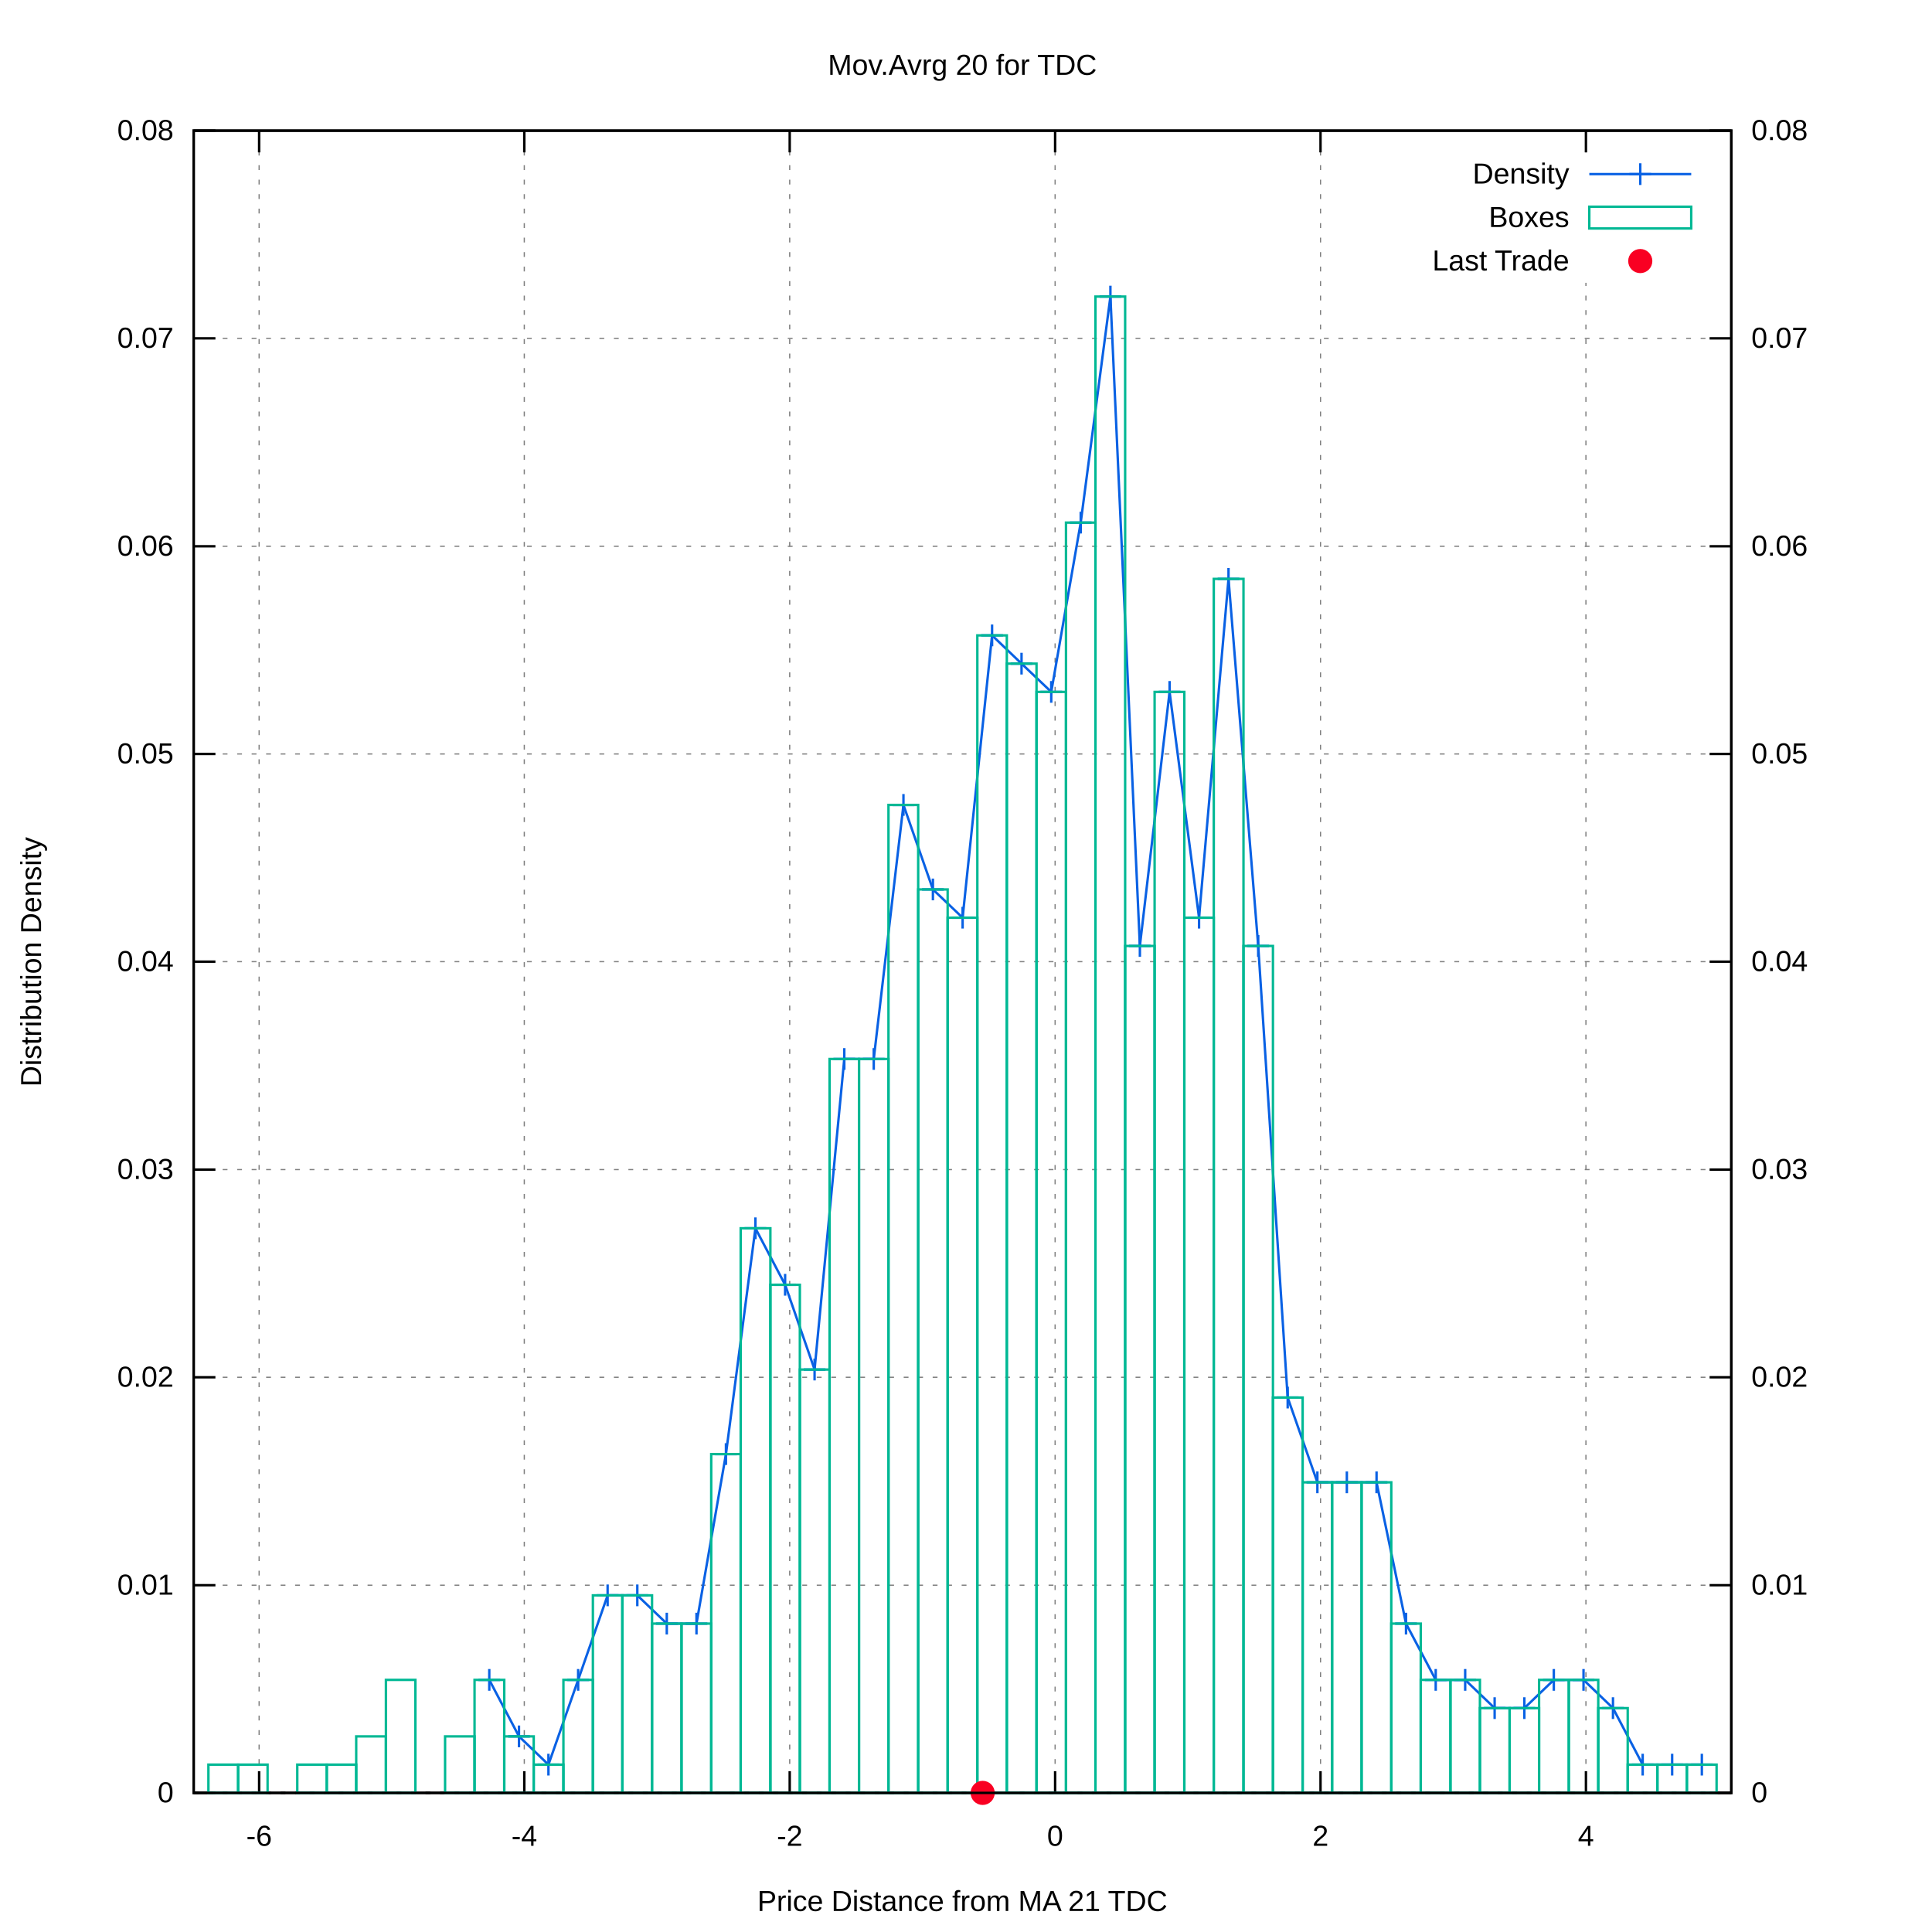
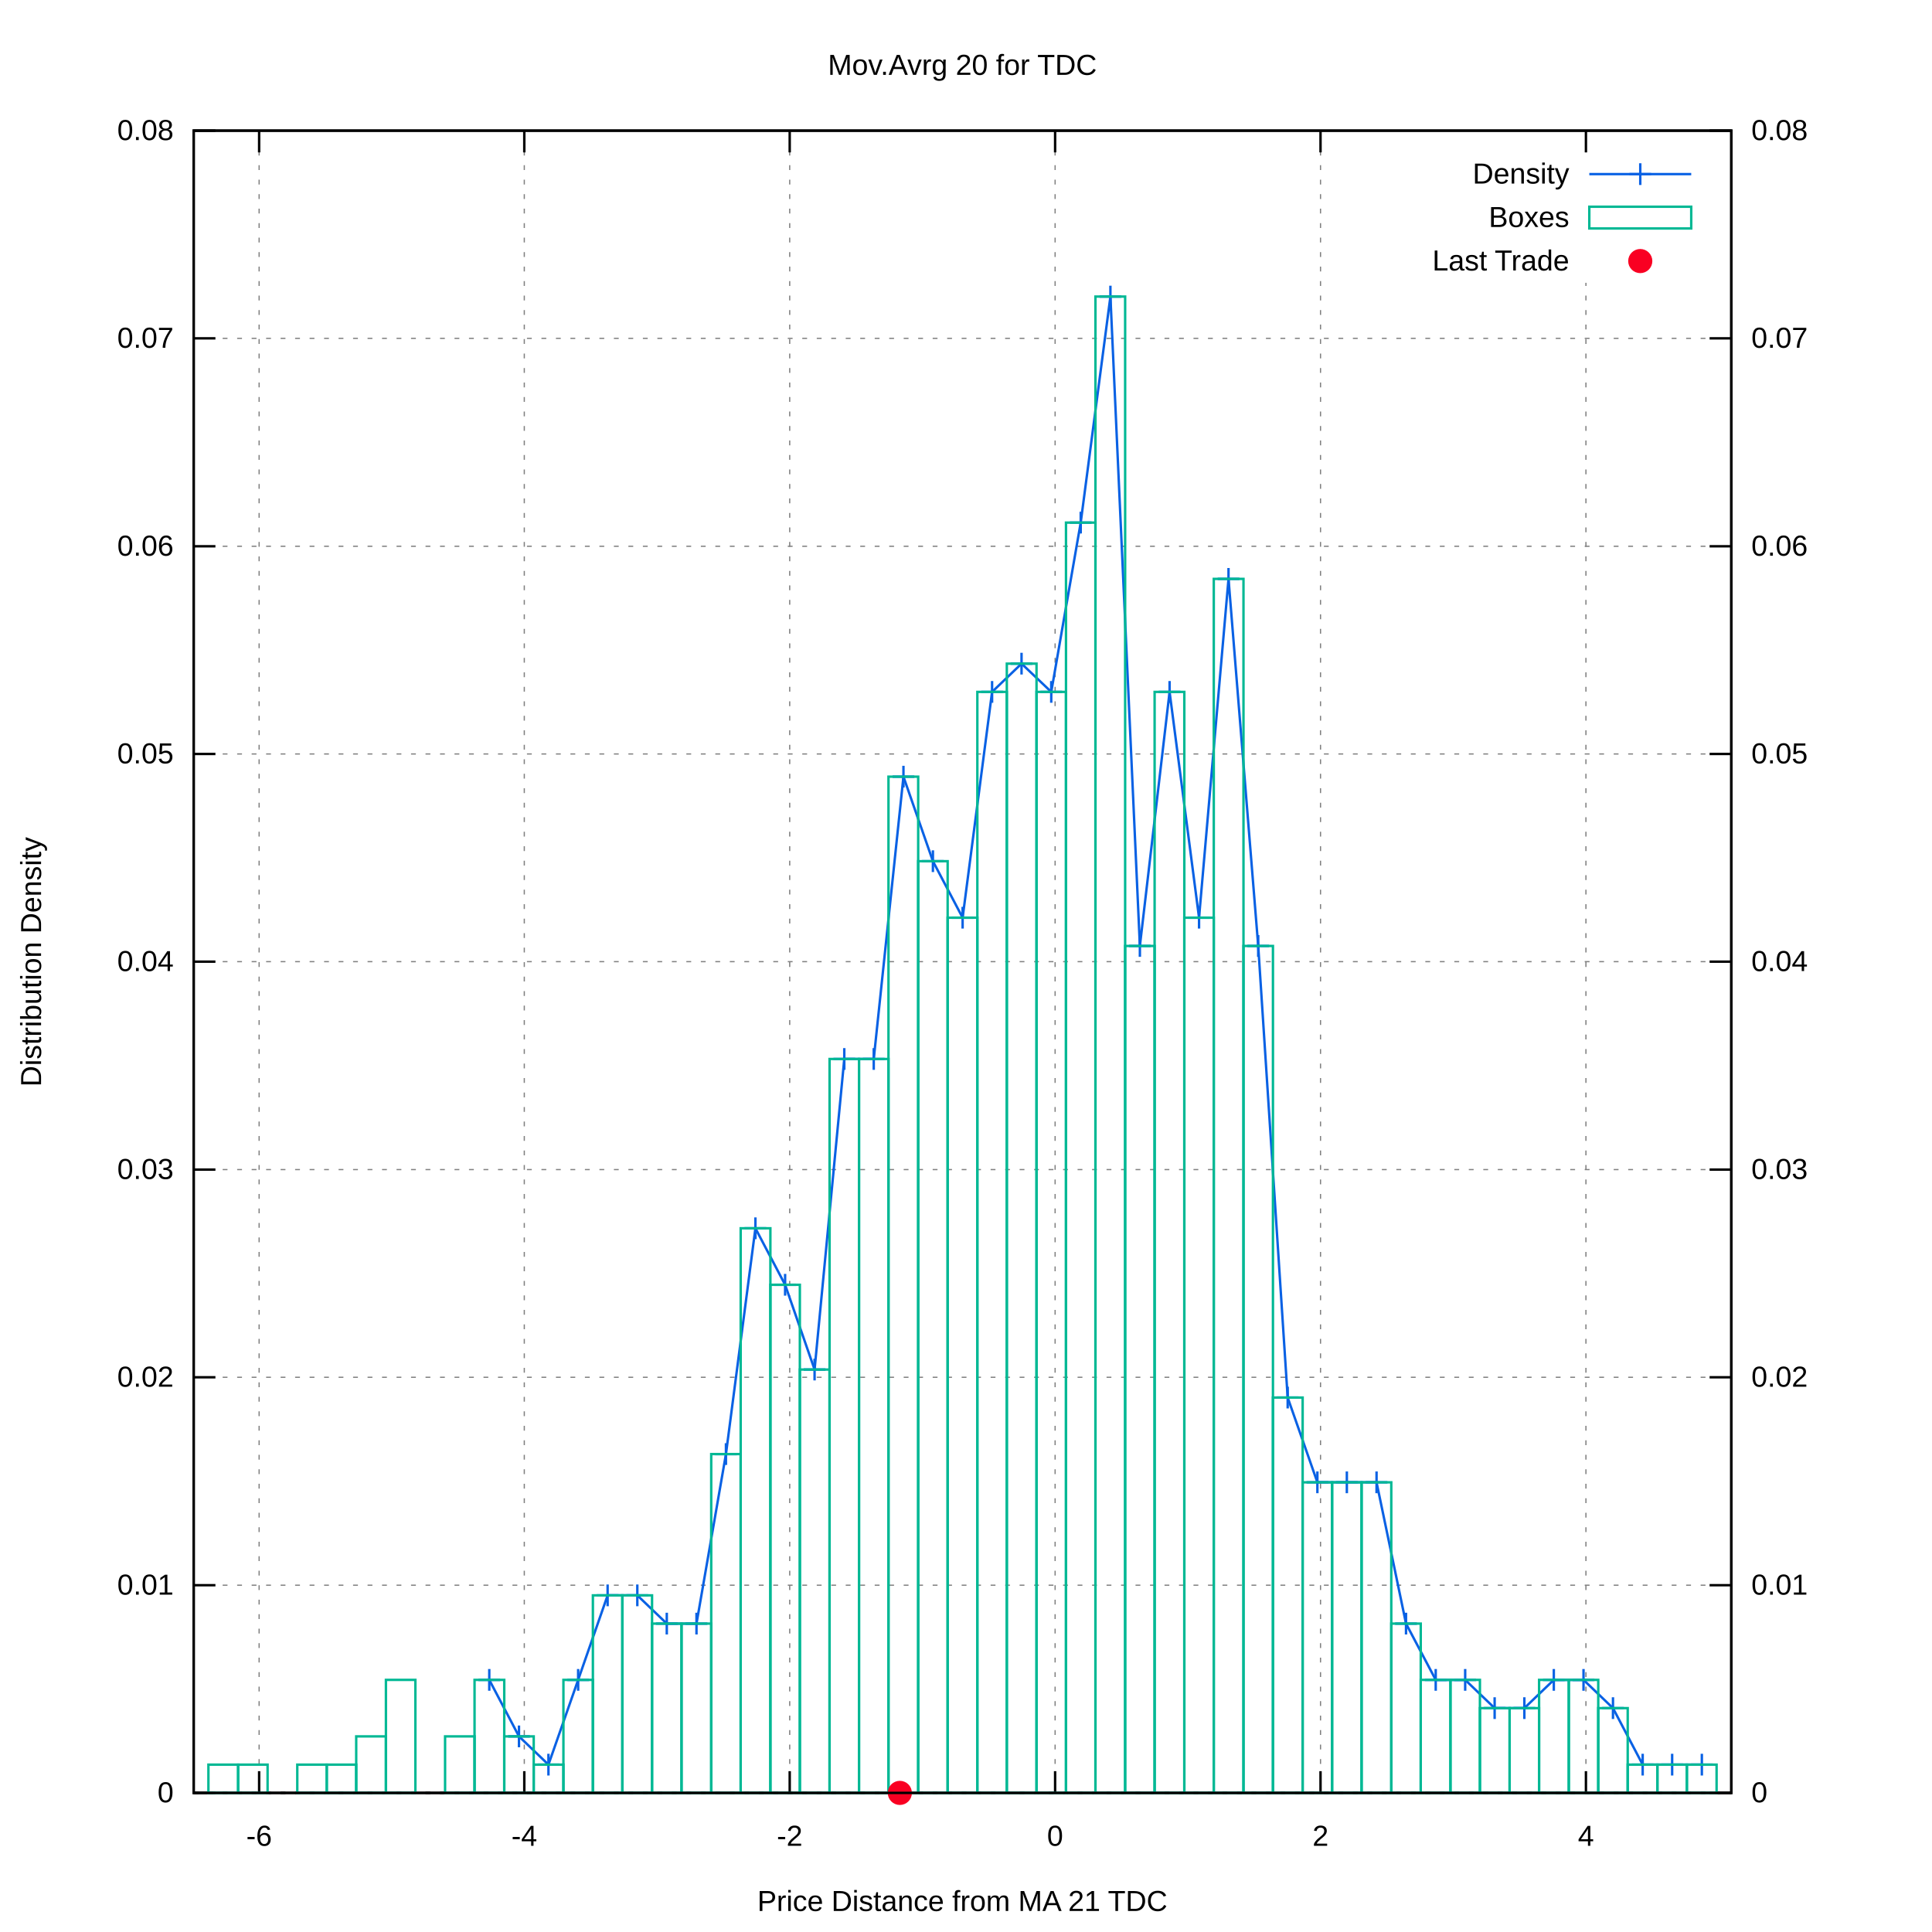
<svg xmlns="http://www.w3.org/2000/svg" xmlns:xlink="http://www.w3.org/1999/xlink" viewBox="0 0 800 800">
  <g id="gnuplot_canvas">
    <rect x="0" y="0" width="800" height="800" fill="#ffffff" />
    <defs>
      <circle id="gpDot" r="0.5" stroke-width="0.5" />
      <path id="gpPt0" stroke-width="0.222" stroke="currentColor" d="M-1,0 h2 M0,-1 v2" />
      <path id="gpPt1" stroke-width="0.222" stroke="currentColor" d="M-1,-1 L1,1 M1,-1 L-1,1" />
      <path id="gpPt2" stroke-width="0.222" stroke="currentColor" d="M-1,0 L1,0 M0,-1 L0,1 M-1,-1 L1,1 M-1,1 L1,-1" />
      <rect id="gpPt3" stroke-width="0.222" stroke="currentColor" x="-1" y="-1" width="2" height="2" />
      <rect id="gpPt4" stroke-width="0.222" stroke="currentColor" fill="currentColor" x="-1" y="-1" width="2" height="2" />
      <circle id="gpPt5" stroke-width="0.222" stroke="currentColor" cx="0" cy="0" r="1" />
      <use xlink:href="#gpPt5" id="gpPt6" fill="currentColor" stroke="none" />
      <path id="gpPt7" stroke-width="0.222" stroke="currentColor" d="M0,-1.33 L-1.33,0.67 L1.33,0.67 z" />
      <use xlink:href="#gpPt7" id="gpPt8" fill="currentColor" stroke="none" />
      <use xlink:href="#gpPt7" id="gpPt9" stroke="currentColor" transform="rotate(180)" />
      <use xlink:href="#gpPt9" id="gpPt10" fill="currentColor" stroke="none" />
      <use xlink:href="#gpPt3" id="gpPt11" stroke="currentColor" transform="rotate(45)" />
      <use xlink:href="#gpPt11" id="gpPt12" fill="currentColor" stroke="none" />
      <path id="gpPt13" stroke-width="0.222" stroke="currentColor" d="M0,1.330 L1.265,0.411 L0.782,-1.067 L-0.782,-1.076 L-1.265,0.411 z" />
      <use xlink:href="#gpPt13" id="gpPt14" fill="currentColor" stroke="none" />
      <filter id="textbox" filterUnits="objectBoundingBox" x="0" y="0" height="1" width="1">
        <feFlood flood-color="#FFFFFF" flood-opacity="1" result="bgnd" />
        <feComposite in="SourceGraphic" in2="bgnd" operator="atop" />
      </filter>
      <filter id="greybox" filterUnits="objectBoundingBox" x="0" y="0" height="1" width="1">
        <feFlood flood-color="lightgrey" flood-opacity="1" result="grey" />
        <feComposite in="SourceGraphic" in2="grey" operator="atop" />
      </filter>
    </defs>
    <g fill="none" color="#FFFFFF" stroke="black" stroke-width="1.00" stroke-linecap="butt" stroke-linejoin="miter">
</g>
    <g fill="none" color="black" stroke="currentColor" stroke-width="1.00" stroke-linecap="butt" stroke-linejoin="miter">
</g>
    <g fill="none" color="black" stroke="black" stroke-width="0.50" stroke-linecap="butt" stroke-linejoin="miter">
</g>
    <g fill="none" color="gray" stroke="currentColor" stroke-width="0.50" stroke-linecap="butt" stroke-linejoin="miter">
      <path stroke="gray" stroke-dasharray="2,4" class="gridline" d="M80.2,742.4 L716.9,742.4  " />
    </g>
    <g fill="none" color="gray" stroke="gray" stroke-width="1.00" stroke-linecap="butt" stroke-linejoin="miter">
</g>
    <g fill="none" color="black" stroke="currentColor" stroke-width="1.00" stroke-linecap="butt" stroke-linejoin="miter">
      <path stroke="black" d="M80.2,742.4 L89.2,742.4  " />
      <g transform="translate(71.9,746.3)" stroke="none" fill="black" font-family="arial" font-size="12.00" text-anchor="end">
        <text>
          <tspan font-family="arial"> 0</tspan>
        </text>
      </g>
    </g>
    <g fill="none" color="black" stroke="currentColor" stroke-width="1.00" stroke-linecap="butt" stroke-linejoin="miter">
</g>
    <g fill="none" color="black" stroke="black" stroke-width="0.50" stroke-linecap="butt" stroke-linejoin="miter">
</g>
    <g fill="none" color="gray" stroke="currentColor" stroke-width="0.50" stroke-linecap="butt" stroke-linejoin="miter">
      <path stroke="gray" stroke-dasharray="2,4" class="gridline" d="M80.2,656.4 L716.9,656.4  " />
    </g>
    <g fill="none" color="gray" stroke="gray" stroke-width="1.00" stroke-linecap="butt" stroke-linejoin="miter">
</g>
    <g fill="none" color="black" stroke="currentColor" stroke-width="1.00" stroke-linecap="butt" stroke-linejoin="miter">
      <path stroke="black" d="M80.2,656.4 L89.2,656.4  " />
      <g transform="translate(71.9,660.3)" stroke="none" fill="black" font-family="arial" font-size="12.00" text-anchor="end">
        <text>
          <tspan font-family="arial"> 0.01</tspan>
        </text>
      </g>
    </g>
    <g fill="none" color="black" stroke="currentColor" stroke-width="1.00" stroke-linecap="butt" stroke-linejoin="miter">
</g>
    <g fill="none" color="black" stroke="black" stroke-width="0.50" stroke-linecap="butt" stroke-linejoin="miter">
</g>
    <g fill="none" color="gray" stroke="currentColor" stroke-width="0.50" stroke-linecap="butt" stroke-linejoin="miter">
      <path stroke="gray" stroke-dasharray="2,4" class="gridline" d="M80.2,570.3 L716.9,570.3  " />
    </g>
    <g fill="none" color="gray" stroke="gray" stroke-width="1.00" stroke-linecap="butt" stroke-linejoin="miter">
</g>
    <g fill="none" color="black" stroke="currentColor" stroke-width="1.00" stroke-linecap="butt" stroke-linejoin="miter">
      <path stroke="black" d="M80.2,570.3 L89.2,570.3  " />
      <g transform="translate(71.9,574.2)" stroke="none" fill="black" font-family="arial" font-size="12.00" text-anchor="end">
        <text>
          <tspan font-family="arial"> 0.02</tspan>
        </text>
      </g>
    </g>
    <g fill="none" color="black" stroke="currentColor" stroke-width="1.00" stroke-linecap="butt" stroke-linejoin="miter">
</g>
    <g fill="none" color="black" stroke="black" stroke-width="0.50" stroke-linecap="butt" stroke-linejoin="miter">
</g>
    <g fill="none" color="gray" stroke="currentColor" stroke-width="0.50" stroke-linecap="butt" stroke-linejoin="miter">
      <path stroke="gray" stroke-dasharray="2,4" class="gridline" d="M80.2,484.3 L716.9,484.3  " />
    </g>
    <g fill="none" color="gray" stroke="gray" stroke-width="1.00" stroke-linecap="butt" stroke-linejoin="miter">
</g>
    <g fill="none" color="black" stroke="currentColor" stroke-width="1.00" stroke-linecap="butt" stroke-linejoin="miter">
      <path stroke="black" d="M80.2,484.3 L89.2,484.3  " />
      <g transform="translate(71.9,488.2)" stroke="none" fill="black" font-family="arial" font-size="12.00" text-anchor="end">
        <text>
          <tspan font-family="arial"> 0.03</tspan>
        </text>
      </g>
    </g>
    <g fill="none" color="black" stroke="currentColor" stroke-width="1.00" stroke-linecap="butt" stroke-linejoin="miter">
</g>
    <g fill="none" color="black" stroke="black" stroke-width="0.50" stroke-linecap="butt" stroke-linejoin="miter">
</g>
    <g fill="none" color="gray" stroke="currentColor" stroke-width="0.50" stroke-linecap="butt" stroke-linejoin="miter">
      <path stroke="gray" stroke-dasharray="2,4" class="gridline" d="M80.2,398.2 L716.9,398.2  " />
    </g>
    <g fill="none" color="gray" stroke="gray" stroke-width="1.00" stroke-linecap="butt" stroke-linejoin="miter">
</g>
    <g fill="none" color="black" stroke="currentColor" stroke-width="1.00" stroke-linecap="butt" stroke-linejoin="miter">
      <path stroke="black" d="M80.2,398.2 L89.2,398.2  " />
      <g transform="translate(71.9,402.1)" stroke="none" fill="black" font-family="arial" font-size="12.00" text-anchor="end">
        <text>
          <tspan font-family="arial"> 0.04</tspan>
        </text>
      </g>
    </g>
    <g fill="none" color="black" stroke="currentColor" stroke-width="1.00" stroke-linecap="butt" stroke-linejoin="miter">
</g>
    <g fill="none" color="black" stroke="black" stroke-width="0.50" stroke-linecap="butt" stroke-linejoin="miter">
</g>
    <g fill="none" color="gray" stroke="currentColor" stroke-width="0.50" stroke-linecap="butt" stroke-linejoin="miter">
      <path stroke="gray" stroke-dasharray="2,4" class="gridline" d="M80.2,312.2 L716.9,312.2  " />
    </g>
    <g fill="none" color="gray" stroke="gray" stroke-width="1.00" stroke-linecap="butt" stroke-linejoin="miter">
</g>
    <g fill="none" color="black" stroke="currentColor" stroke-width="1.00" stroke-linecap="butt" stroke-linejoin="miter">
      <path stroke="black" d="M80.2,312.2 L89.2,312.2  " />
      <g transform="translate(71.9,316.1)" stroke="none" fill="black" font-family="arial" font-size="12.00" text-anchor="end">
        <text>
          <tspan font-family="arial"> 0.05</tspan>
        </text>
      </g>
    </g>
    <g fill="none" color="black" stroke="currentColor" stroke-width="1.00" stroke-linecap="butt" stroke-linejoin="miter">
</g>
    <g fill="none" color="black" stroke="black" stroke-width="0.50" stroke-linecap="butt" stroke-linejoin="miter">
</g>
    <g fill="none" color="gray" stroke="currentColor" stroke-width="0.50" stroke-linecap="butt" stroke-linejoin="miter">
      <path stroke="gray" stroke-dasharray="2,4" class="gridline" d="M80.2,226.2 L716.9,226.2  " />
    </g>
    <g fill="none" color="gray" stroke="gray" stroke-width="1.00" stroke-linecap="butt" stroke-linejoin="miter">
</g>
    <g fill="none" color="black" stroke="currentColor" stroke-width="1.00" stroke-linecap="butt" stroke-linejoin="miter">
      <path stroke="black" d="M80.2,226.2 L89.2,226.2  " />
      <g transform="translate(71.9,230.1)" stroke="none" fill="black" font-family="arial" font-size="12.00" text-anchor="end">
        <text>
          <tspan font-family="arial"> 0.06</tspan>
        </text>
      </g>
    </g>
    <g fill="none" color="black" stroke="currentColor" stroke-width="1.00" stroke-linecap="butt" stroke-linejoin="miter">
</g>
    <g fill="none" color="black" stroke="black" stroke-width="0.50" stroke-linecap="butt" stroke-linejoin="miter">
</g>
    <g fill="none" color="gray" stroke="currentColor" stroke-width="0.50" stroke-linecap="butt" stroke-linejoin="miter">
      <path stroke="gray" stroke-dasharray="2,4" class="gridline" d="M80.2,140.1 L716.9,140.1  " />
    </g>
    <g fill="none" color="gray" stroke="gray" stroke-width="1.00" stroke-linecap="butt" stroke-linejoin="miter">
</g>
    <g fill="none" color="black" stroke="currentColor" stroke-width="1.00" stroke-linecap="butt" stroke-linejoin="miter">
      <path stroke="black" d="M80.2,140.1 L89.2,140.1  " />
      <g transform="translate(71.9,144.0)" stroke="none" fill="black" font-family="arial" font-size="12.00" text-anchor="end">
        <text>
          <tspan font-family="arial"> 0.07</tspan>
        </text>
      </g>
    </g>
    <g fill="none" color="black" stroke="currentColor" stroke-width="1.00" stroke-linecap="butt" stroke-linejoin="miter">
</g>
    <g fill="none" color="black" stroke="black" stroke-width="0.50" stroke-linecap="butt" stroke-linejoin="miter">
</g>
    <g fill="none" color="gray" stroke="currentColor" stroke-width="0.50" stroke-linecap="butt" stroke-linejoin="miter">
      <path stroke="gray" stroke-dasharray="2,4" class="gridline" d="M80.2,54.1 L716.9,54.1  " />
    </g>
    <g fill="none" color="gray" stroke="gray" stroke-width="1.00" stroke-linecap="butt" stroke-linejoin="miter">
</g>
    <g fill="none" color="black" stroke="currentColor" stroke-width="1.00" stroke-linecap="butt" stroke-linejoin="miter">
      <path stroke="black" d="M80.2,54.1 L89.2,54.1  " />
      <g transform="translate(71.9,58.0)" stroke="none" fill="black" font-family="arial" font-size="12.00" text-anchor="end">
        <text>
          <tspan font-family="arial"> 0.08</tspan>
        </text>
      </g>
    </g>
    <g fill="none" color="black" stroke="currentColor" stroke-width="1.00" stroke-linecap="butt" stroke-linejoin="miter">
</g>
    <g fill="none" color="black" stroke="black" stroke-width="0.50" stroke-linecap="butt" stroke-linejoin="miter">
</g>
    <g fill="none" color="gray" stroke="currentColor" stroke-width="0.50" stroke-linecap="butt" stroke-linejoin="miter">
      <path stroke="gray" stroke-dasharray="2,4" class="gridline" d="M107.3,742.4 L107.3,54.1  " />
    </g>
    <g fill="none" color="gray" stroke="gray" stroke-width="1.00" stroke-linecap="butt" stroke-linejoin="miter">
</g>
    <g fill="none" color="black" stroke="currentColor" stroke-width="1.00" stroke-linecap="butt" stroke-linejoin="miter">
      <path stroke="black" d="M107.3,742.4 L107.3,733.4 M107.3,54.1 L107.3,63.1  " />
      <g transform="translate(107.3,764.3)" stroke="none" fill="black" font-family="arial" font-size="12.00" text-anchor="middle">
        <text>
          <tspan font-family="arial">-6</tspan>
        </text>
      </g>
    </g>
    <g fill="none" color="black" stroke="currentColor" stroke-width="1.00" stroke-linecap="butt" stroke-linejoin="miter">
</g>
    <g fill="none" color="black" stroke="black" stroke-width="0.50" stroke-linecap="butt" stroke-linejoin="miter">
</g>
    <g fill="none" color="gray" stroke="currentColor" stroke-width="0.50" stroke-linecap="butt" stroke-linejoin="miter">
      <path stroke="gray" stroke-dasharray="2,4" class="gridline" d="M217.1,742.4 L217.1,54.1  " />
    </g>
    <g fill="none" color="gray" stroke="gray" stroke-width="1.00" stroke-linecap="butt" stroke-linejoin="miter">
</g>
    <g fill="none" color="black" stroke="currentColor" stroke-width="1.00" stroke-linecap="butt" stroke-linejoin="miter">
      <path stroke="black" d="M217.1,742.4 L217.1,733.4 M217.1,54.1 L217.1,63.1  " />
      <g transform="translate(217.1,764.3)" stroke="none" fill="black" font-family="arial" font-size="12.00" text-anchor="middle">
        <text>
          <tspan font-family="arial">-4</tspan>
        </text>
      </g>
    </g>
    <g fill="none" color="black" stroke="currentColor" stroke-width="1.00" stroke-linecap="butt" stroke-linejoin="miter">
</g>
    <g fill="none" color="black" stroke="black" stroke-width="0.50" stroke-linecap="butt" stroke-linejoin="miter">
</g>
    <g fill="none" color="gray" stroke="currentColor" stroke-width="0.50" stroke-linecap="butt" stroke-linejoin="miter">
      <path stroke="gray" stroke-dasharray="2,4" class="gridline" d="M327.0,742.4 L327.0,54.1  " />
    </g>
    <g fill="none" color="gray" stroke="gray" stroke-width="1.00" stroke-linecap="butt" stroke-linejoin="miter">
</g>
    <g fill="none" color="black" stroke="currentColor" stroke-width="1.00" stroke-linecap="butt" stroke-linejoin="miter">
      <path stroke="black" d="M327.0,742.4 L327.0,733.4 M327.0,54.1 L327.0,63.1  " />
      <g transform="translate(327.0,764.3)" stroke="none" fill="black" font-family="arial" font-size="12.00" text-anchor="middle">
        <text>
          <tspan font-family="arial">-2</tspan>
        </text>
      </g>
    </g>
    <g fill="none" color="black" stroke="currentColor" stroke-width="1.00" stroke-linecap="butt" stroke-linejoin="miter">
</g>
    <g fill="none" color="black" stroke="black" stroke-width="0.50" stroke-linecap="butt" stroke-linejoin="miter">
</g>
    <g fill="none" color="gray" stroke="currentColor" stroke-width="0.50" stroke-linecap="butt" stroke-linejoin="miter">
      <path stroke="gray" stroke-dasharray="2,4" class="gridline" d="M436.9,742.4 L436.9,54.1  " />
    </g>
    <g fill="none" color="gray" stroke="gray" stroke-width="1.00" stroke-linecap="butt" stroke-linejoin="miter">
</g>
    <g fill="none" color="black" stroke="currentColor" stroke-width="1.00" stroke-linecap="butt" stroke-linejoin="miter">
      <path stroke="black" d="M436.9,742.4 L436.9,733.4 M436.9,54.1 L436.9,63.1  " />
      <g transform="translate(436.9,764.3)" stroke="none" fill="black" font-family="arial" font-size="12.00" text-anchor="middle">
        <text>
          <tspan font-family="arial"> 0</tspan>
        </text>
      </g>
    </g>
    <g fill="none" color="black" stroke="currentColor" stroke-width="1.00" stroke-linecap="butt" stroke-linejoin="miter">
</g>
    <g fill="none" color="black" stroke="black" stroke-width="0.50" stroke-linecap="butt" stroke-linejoin="miter">
</g>
    <g fill="none" color="gray" stroke="currentColor" stroke-width="0.50" stroke-linecap="butt" stroke-linejoin="miter">
      <path stroke="gray" stroke-dasharray="2,4" class="gridline" d="M546.8,742.4 L546.8,54.1  " />
    </g>
    <g fill="none" color="gray" stroke="gray" stroke-width="1.00" stroke-linecap="butt" stroke-linejoin="miter">
</g>
    <g fill="none" color="black" stroke="currentColor" stroke-width="1.00" stroke-linecap="butt" stroke-linejoin="miter">
      <path stroke="black" d="M546.8,742.4 L546.8,733.4 M546.8,54.1 L546.8,63.1  " />
      <g transform="translate(546.8,764.3)" stroke="none" fill="black" font-family="arial" font-size="12.00" text-anchor="middle">
        <text>
          <tspan font-family="arial"> 2</tspan>
        </text>
      </g>
    </g>
    <g fill="none" color="black" stroke="currentColor" stroke-width="1.00" stroke-linecap="butt" stroke-linejoin="miter">
</g>
    <g fill="none" color="black" stroke="black" stroke-width="0.50" stroke-linecap="butt" stroke-linejoin="miter">
</g>
    <g fill="none" color="gray" stroke="currentColor" stroke-width="0.50" stroke-linecap="butt" stroke-linejoin="miter">
      <path stroke="gray" stroke-dasharray="2,4" class="gridline" d="M656.7,742.4 L656.7,117.1 M656.7,63.1 L656.7,54.1  " />
    </g>
    <g fill="none" color="gray" stroke="gray" stroke-width="1.00" stroke-linecap="butt" stroke-linejoin="miter">
</g>
    <g fill="none" color="black" stroke="currentColor" stroke-width="1.00" stroke-linecap="butt" stroke-linejoin="miter">
      <path stroke="black" d="M656.7,742.4 L656.7,733.4 M656.7,54.1 L656.7,63.1  " />
      <g transform="translate(656.7,764.3)" stroke="none" fill="black" font-family="arial" font-size="12.00" text-anchor="middle">
        <text>
          <tspan font-family="arial"> 4</tspan>
        </text>
      </g>
    </g>
    <g fill="none" color="black" stroke="currentColor" stroke-width="1.00" stroke-linecap="butt" stroke-linejoin="miter">
      <path stroke="black" d="M716.9,742.4 L707.9,742.4  " />
      <g transform="translate(725.2,746.3)" stroke="none" fill="black" font-family="arial" font-size="12.00" text-anchor="start">
        <text>
          <tspan font-family="arial"> 0</tspan>
        </text>
      </g>
    </g>
    <g fill="none" color="black" stroke="currentColor" stroke-width="1.00" stroke-linecap="butt" stroke-linejoin="miter">
      <path stroke="black" d="M716.9,656.4 L707.9,656.4  " />
      <g transform="translate(725.2,660.3)" stroke="none" fill="black" font-family="arial" font-size="12.00" text-anchor="start">
        <text>
          <tspan font-family="arial"> 0.01</tspan>
        </text>
      </g>
    </g>
    <g fill="none" color="black" stroke="currentColor" stroke-width="1.00" stroke-linecap="butt" stroke-linejoin="miter">
      <path stroke="black" d="M716.9,570.3 L707.9,570.3  " />
      <g transform="translate(725.2,574.2)" stroke="none" fill="black" font-family="arial" font-size="12.00" text-anchor="start">
        <text>
          <tspan font-family="arial"> 0.02</tspan>
        </text>
      </g>
    </g>
    <g fill="none" color="black" stroke="currentColor" stroke-width="1.00" stroke-linecap="butt" stroke-linejoin="miter">
      <path stroke="black" d="M716.9,484.3 L707.9,484.3  " />
      <g transform="translate(725.2,488.2)" stroke="none" fill="black" font-family="arial" font-size="12.00" text-anchor="start">
        <text>
          <tspan font-family="arial"> 0.03</tspan>
        </text>
      </g>
    </g>
    <g fill="none" color="black" stroke="currentColor" stroke-width="1.00" stroke-linecap="butt" stroke-linejoin="miter">
      <path stroke="black" d="M716.9,398.2 L707.9,398.2  " />
      <g transform="translate(725.2,402.1)" stroke="none" fill="black" font-family="arial" font-size="12.00" text-anchor="start">
        <text>
          <tspan font-family="arial"> 0.04</tspan>
        </text>
      </g>
    </g>
    <g fill="none" color="black" stroke="currentColor" stroke-width="1.00" stroke-linecap="butt" stroke-linejoin="miter">
      <path stroke="black" d="M716.9,312.2 L707.9,312.2  " />
      <g transform="translate(725.2,316.1)" stroke="none" fill="black" font-family="arial" font-size="12.00" text-anchor="start">
        <text>
          <tspan font-family="arial"> 0.05</tspan>
        </text>
      </g>
    </g>
    <g fill="none" color="black" stroke="currentColor" stroke-width="1.00" stroke-linecap="butt" stroke-linejoin="miter">
      <path stroke="black" d="M716.9,226.2 L707.9,226.2  " />
      <g transform="translate(725.2,230.1)" stroke="none" fill="black" font-family="arial" font-size="12.00" text-anchor="start">
        <text>
          <tspan font-family="arial"> 0.06</tspan>
        </text>
      </g>
    </g>
    <g fill="none" color="black" stroke="currentColor" stroke-width="1.00" stroke-linecap="butt" stroke-linejoin="miter">
      <path stroke="black" d="M716.9,140.1 L707.9,140.1  " />
      <g transform="translate(725.2,144.0)" stroke="none" fill="black" font-family="arial" font-size="12.00" text-anchor="start">
        <text>
          <tspan font-family="arial"> 0.07</tspan>
        </text>
      </g>
    </g>
    <g fill="none" color="black" stroke="currentColor" stroke-width="1.00" stroke-linecap="butt" stroke-linejoin="miter">
      <path stroke="black" d="M716.9,54.1 L707.9,54.1  " />
      <g transform="translate(725.2,58.0)" stroke="none" fill="black" font-family="arial" font-size="12.00" text-anchor="start">
        <text>
          <tspan font-family="arial"> 0.08</tspan>
        </text>
      </g>
    </g>
    <g fill="none" color="black" stroke="currentColor" stroke-width="1.00" stroke-linecap="butt" stroke-linejoin="miter">
</g>
    <g fill="none" color="gray" stroke="currentColor" stroke-width="1.00" stroke-linecap="butt" stroke-linejoin="miter">
      <path stroke="black" stroke-dasharray="2,4" d="M80.2,742.4 L716.9,742.4  " />
    </g>
    <g fill="none" color="black" stroke="currentColor" stroke-width="1.00" stroke-linecap="butt" stroke-linejoin="miter">
      <path stroke="black" d="M80.2,54.1 L80.2,742.4 L716.9,742.4 L716.9,54.1 L80.2,54.1 Z  " />
    </g>
    <g fill="none" color="black" stroke="currentColor" stroke-width="1.00" stroke-linecap="butt" stroke-linejoin="miter">
      <g transform="translate(17.0,398.3) rotate(270)" stroke="none" fill="black" font-family="arial" font-size="12.00" text-anchor="middle">
        <text>
          <tspan font-family="arial">Distribution Density</tspan>
        </text>
      </g>
    </g>
    <g fill="none" color="black" stroke="currentColor" stroke-width="1.00" stroke-linecap="butt" stroke-linejoin="miter">
      <g transform="translate(398.5,791.3)" stroke="none" fill="black" font-family="arial" font-size="12.00" text-anchor="middle">
        <text>
          <tspan font-family="arial">Price Distance from MA 21 TDC</tspan>
        </text>
      </g>
    </g>
    <g fill="none" color="black" stroke="currentColor" stroke-width="1.00" stroke-linecap="butt" stroke-linejoin="miter">
      <g transform="translate(398.5,31.0)" stroke="none" fill="black" font-family="arial" font-size="12.00" text-anchor="middle">
        <text>
          <tspan font-family="arial">Mov.Avrg 20 for TDC </tspan>
        </text>
      </g>
    </g>
    <g id="gnuplot_plot_1">
      <g fill="none" color="black" stroke="currentColor" stroke-width="1.00" stroke-linecap="butt" stroke-linejoin="miter">
        <g transform="translate(649.8,76.0)" stroke="none" fill="black" font-family="arial" font-size="12.00" text-anchor="end">
          <text>
            <tspan font-family="arial">Density</tspan>
          </text>
        </g>
      </g>
      <g fill="none" color="black" stroke="currentColor" stroke-width="1.00" stroke-linecap="butt" stroke-linejoin="miter">
-         <path stroke="rgb(  9,  97, 228)" d="M658.1,72.1 L700.3,72.1 M202.6,695.6 L214.9,719.0 L227.1,730.7 L239.4,695.6 L251.6,660.6 L263.9,660.6   L276.1,672.3 L288.4,672.3 L300.6,602.1 L312.8,508.6 L325.1,532.0 L337.3,567.1 L349.6,438.5 L361.8,438.5   L374.1,333.3 L386.3,368.3 L398.6,380.0 L410.8,263.1 L423.0,274.8 L435.3,286.5 L447.5,216.4 L459.8,122.8   L472.0,391.7 L484.3,286.5 L496.5,380.0 L508.7,239.7 L521.0,391.7 L533.2,578.7 L545.5,613.8 L557.7,613.8   L570.0,613.8 L582.2,672.3 L594.5,695.6 L606.7,695.6 L618.9,707.3 L631.2,707.3 L643.4,695.6 L655.7,695.6   L667.9,707.3 L680.2,730.7 L692.4,730.7 L704.7,730.7  " />
+         <path stroke="rgb(  9,  97, 228)" d="M658.1,72.1 L700.3,72.1 M202.6,695.6 L214.9,719.0 L227.1,730.7 L239.4,695.6 L251.6,660.6 L263.9,660.6   L276.1,672.3 L288.4,672.3 L300.6,602.1 L312.8,508.6 L325.1,532.0 L337.3,567.1 L349.6,438.5 L361.8,438.5   L374.1,321.6 L386.3,356.6 L398.6,380.0 L410.8,286.5 L423.0,274.8 L435.3,286.5 L447.5,216.4 L459.8,122.8   L472.0,391.7 L484.3,286.5 L496.5,380.0 L508.7,239.7 L521.0,391.7 L533.2,578.7 L545.5,613.8 L557.7,613.8   L570.0,613.8 L582.2,672.3 L594.5,695.6 L606.7,695.6 L618.9,707.3 L631.2,707.3 L643.4,695.6 L655.7,695.6   L667.9,707.3 L680.2,730.7 L692.4,730.7 L704.7,730.7  " />
        <use xlink:href="#gpPt0" transform="translate(202.6,695.6) scale(4.50)" color="rgb(  9,  97, 228)" />
        <use xlink:href="#gpPt0" transform="translate(214.9,719.0) scale(4.50)" color="rgb(  9,  97, 228)" />
        <use xlink:href="#gpPt0" transform="translate(227.1,730.7) scale(4.50)" color="rgb(  9,  97, 228)" />
        <use xlink:href="#gpPt0" transform="translate(239.4,695.6) scale(4.50)" color="rgb(  9,  97, 228)" />
        <use xlink:href="#gpPt0" transform="translate(251.6,660.6) scale(4.50)" color="rgb(  9,  97, 228)" />
        <use xlink:href="#gpPt0" transform="translate(263.9,660.6) scale(4.50)" color="rgb(  9,  97, 228)" />
        <use xlink:href="#gpPt0" transform="translate(276.1,672.3) scale(4.50)" color="rgb(  9,  97, 228)" />
        <use xlink:href="#gpPt0" transform="translate(288.4,672.3) scale(4.50)" color="rgb(  9,  97, 228)" />
        <use xlink:href="#gpPt0" transform="translate(300.6,602.1) scale(4.50)" color="rgb(  9,  97, 228)" />
        <use xlink:href="#gpPt0" transform="translate(312.8,508.6) scale(4.50)" color="rgb(  9,  97, 228)" />
        <use xlink:href="#gpPt0" transform="translate(325.1,532.0) scale(4.50)" color="rgb(  9,  97, 228)" />
        <use xlink:href="#gpPt0" transform="translate(337.3,567.1) scale(4.50)" color="rgb(  9,  97, 228)" />
        <use xlink:href="#gpPt0" transform="translate(349.6,438.5) scale(4.50)" color="rgb(  9,  97, 228)" />
        <use xlink:href="#gpPt0" transform="translate(361.8,438.5) scale(4.50)" color="rgb(  9,  97, 228)" />
-         <use xlink:href="#gpPt0" transform="translate(374.1,333.3) scale(4.50)" color="rgb(  9,  97, 228)" />
-         <use xlink:href="#gpPt0" transform="translate(386.3,368.3) scale(4.50)" color="rgb(  9,  97, 228)" />
+         <use xlink:href="#gpPt0" transform="translate(374.1,321.6) scale(4.50)" color="rgb(  9,  97, 228)" />
+         <use xlink:href="#gpPt0" transform="translate(386.3,356.6) scale(4.50)" color="rgb(  9,  97, 228)" />
        <use xlink:href="#gpPt0" transform="translate(398.6,380.0) scale(4.50)" color="rgb(  9,  97, 228)" />
-         <use xlink:href="#gpPt0" transform="translate(410.8,263.1) scale(4.50)" color="rgb(  9,  97, 228)" />
+         <use xlink:href="#gpPt0" transform="translate(410.8,286.5) scale(4.50)" color="rgb(  9,  97, 228)" />
        <use xlink:href="#gpPt0" transform="translate(423.0,274.8) scale(4.50)" color="rgb(  9,  97, 228)" />
        <use xlink:href="#gpPt0" transform="translate(435.3,286.5) scale(4.50)" color="rgb(  9,  97, 228)" />
        <use xlink:href="#gpPt0" transform="translate(447.5,216.4) scale(4.50)" color="rgb(  9,  97, 228)" />
        <use xlink:href="#gpPt0" transform="translate(459.8,122.8) scale(4.50)" color="rgb(  9,  97, 228)" />
        <use xlink:href="#gpPt0" transform="translate(472.0,391.7) scale(4.50)" color="rgb(  9,  97, 228)" />
        <use xlink:href="#gpPt0" transform="translate(484.3,286.5) scale(4.50)" color="rgb(  9,  97, 228)" />
        <use xlink:href="#gpPt0" transform="translate(496.5,380.0) scale(4.50)" color="rgb(  9,  97, 228)" />
        <use xlink:href="#gpPt0" transform="translate(508.7,239.7) scale(4.50)" color="rgb(  9,  97, 228)" />
        <use xlink:href="#gpPt0" transform="translate(521.0,391.7) scale(4.50)" color="rgb(  9,  97, 228)" />
        <use xlink:href="#gpPt0" transform="translate(533.2,578.7) scale(4.50)" color="rgb(  9,  97, 228)" />
        <use xlink:href="#gpPt0" transform="translate(545.5,613.8) scale(4.50)" color="rgb(  9,  97, 228)" />
        <use xlink:href="#gpPt0" transform="translate(557.7,613.8) scale(4.50)" color="rgb(  9,  97, 228)" />
        <use xlink:href="#gpPt0" transform="translate(570.0,613.8) scale(4.50)" color="rgb(  9,  97, 228)" />
        <use xlink:href="#gpPt0" transform="translate(582.2,672.3) scale(4.50)" color="rgb(  9,  97, 228)" />
        <use xlink:href="#gpPt0" transform="translate(594.5,695.6) scale(4.50)" color="rgb(  9,  97, 228)" />
        <use xlink:href="#gpPt0" transform="translate(606.7,695.6) scale(4.50)" color="rgb(  9,  97, 228)" />
        <use xlink:href="#gpPt0" transform="translate(618.9,707.3) scale(4.50)" color="rgb(  9,  97, 228)" />
        <use xlink:href="#gpPt0" transform="translate(631.2,707.3) scale(4.50)" color="rgb(  9,  97, 228)" />
        <use xlink:href="#gpPt0" transform="translate(643.4,695.6) scale(4.50)" color="rgb(  9,  97, 228)" />
        <use xlink:href="#gpPt0" transform="translate(655.7,695.6) scale(4.50)" color="rgb(  9,  97, 228)" />
        <use xlink:href="#gpPt0" transform="translate(667.9,707.3) scale(4.50)" color="rgb(  9,  97, 228)" />
        <use xlink:href="#gpPt0" transform="translate(680.2,730.7) scale(4.50)" color="rgb(  9,  97, 228)" />
        <use xlink:href="#gpPt0" transform="translate(692.4,730.7) scale(4.50)" color="rgb(  9,  97, 228)" />
        <use xlink:href="#gpPt0" transform="translate(704.7,730.7) scale(4.50)" color="rgb(  9,  97, 228)" />
        <use xlink:href="#gpPt0" transform="translate(679.2,72.1) scale(4.50)" color="rgb(  9,  97, 228)" />
      </g>
    </g>
    <g id="gnuplot_plot_2">
      <g fill="none" color="black" stroke="currentColor" stroke-width="1.00" stroke-linecap="butt" stroke-linejoin="miter">
        <g transform="translate(649.8,94.0)" stroke="none" fill="black" font-family="arial" font-size="12.00" text-anchor="end">
          <text>
            <tspan font-family="arial">Boxes</tspan>
          </text>
        </g>
      </g>
      <g fill="none" color="black" stroke="currentColor" stroke-width="1.00" stroke-linecap="butt" stroke-linejoin="miter">
        <path stroke="rgb(  0, 184, 148)" d="M658.1,94.6 L700.3,94.6 L700.3,85.6 L658.1,85.6 L658.1,94.6 Z  " />
        <path stroke="rgb(  0, 184, 148)" d="M86.3,742.4 L86.3,730.7 L98.6,730.7 L98.6,742.4 L86.3,742.4 Z  " />
        <path stroke="rgb(  0, 184, 148)" d="M98.6,742.4 L98.6,730.7 L110.8,730.7 L110.8,742.4 L98.6,742.4 Z  " />
        <path stroke="rgb(  0, 184, 148)" d="M123.1,742.4 L123.1,730.7 L135.3,730.7 L135.3,742.4 L123.1,742.4 Z  " />
        <path stroke="rgb(  0, 184, 148)" d="M135.3,742.4 L135.3,730.7 L147.5,730.7 L147.5,742.4 L135.3,742.4 Z  " />
        <path stroke="rgb(  0, 184, 148)" d="M147.5,742.4 L147.5,719.0 L159.8,719.0 L159.8,742.4 L147.5,742.4 Z  " />
        <path stroke="rgb(  0, 184, 148)" d="M159.8,742.4 L159.8,695.6 L172.0,695.6 L172.0,742.4 L159.8,742.4 Z  " />
        <path stroke="rgb(  0, 184, 148)" d="M184.3,742.4 L184.3,719.0 L196.5,719.0 L196.5,742.4 L184.3,742.4 Z  " />
        <path stroke="rgb(  0, 184, 148)" d="M196.5,742.4 L196.5,695.6 L208.8,695.6 L208.8,742.4 L196.5,742.4 Z  " />
        <path stroke="rgb(  0, 184, 148)" d="M208.8,742.4 L208.8,719.0 L221.0,719.0 L221.0,742.4 L208.8,742.4 Z  " />
        <path stroke="rgb(  0, 184, 148)" d="M221.0,742.4 L221.0,730.7 L233.3,730.7 L233.3,742.4 L221.0,742.4 Z  " />
        <path stroke="rgb(  0, 184, 148)" d="M233.3,742.4 L233.3,695.6 L245.5,695.6 L245.5,742.4 L233.3,742.4 Z  " />
        <path stroke="rgb(  0, 184, 148)" d="M245.5,742.4 L245.5,660.6 L257.7,660.6 L257.7,742.4 L245.5,742.4 Z  " />
        <path stroke="rgb(  0, 184, 148)" d="M257.7,742.4 L257.7,660.6 L270.0,660.6 L270.0,742.4 L257.7,742.4 Z  " />
        <path stroke="rgb(  0, 184, 148)" d="M270.0,742.4 L270.0,672.3 L282.2,672.3 L282.2,742.4 L270.0,742.4 Z  " />
        <path stroke="rgb(  0, 184, 148)" d="M282.2,742.4 L282.2,672.3 L294.5,672.3 L294.5,742.4 L282.2,742.4 Z  " />
        <path stroke="rgb(  0, 184, 148)" d="M294.5,742.4 L294.5,602.1 L306.7,602.1 L306.7,742.4 L294.5,742.4 Z  " />
        <path stroke="rgb(  0, 184, 148)" d="M306.7,742.4 L306.7,508.6 L319.0,508.6 L319.0,742.4 L306.7,742.4 Z  " />
        <path stroke="rgb(  0, 184, 148)" d="M319.0,742.4 L319.0,532.0 L331.2,532.0 L331.2,742.4 L319.0,742.4 Z  " />
        <path stroke="rgb(  0, 184, 148)" d="M331.2,742.4 L331.2,567.1 L343.5,567.1 L343.5,742.4 L331.2,742.4 Z  " />
        <path stroke="rgb(  0, 184, 148)" d="M343.5,742.4 L343.5,438.5 L355.7,438.5 L355.7,742.4 L343.5,742.4 Z  " />
        <path stroke="rgb(  0, 184, 148)" d="M355.7,742.4 L355.7,438.5 L367.9,438.5 L367.9,742.4 L355.7,742.4 Z  " />
-         <path stroke="rgb(  0, 184, 148)" d="M367.9,742.4 L367.9,333.3 L380.2,333.3 L380.2,742.4 L367.9,742.4 Z  " />
-         <path stroke="rgb(  0, 184, 148)" d="M380.2,742.4 L380.2,368.3 L392.4,368.3 L392.4,742.4 L380.2,742.4 Z  " />
+         <path stroke="rgb(  0, 184, 148)" d="M367.9,742.4 L367.9,321.6 L380.2,321.6 L380.2,742.4 L367.9,742.4 Z  " />
+         <path stroke="rgb(  0, 184, 148)" d="M380.2,742.4 L380.2,356.6 L392.4,356.6 L392.4,742.4 L380.2,742.4 Z  " />
        <path stroke="rgb(  0, 184, 148)" d="M392.4,742.4 L392.4,380.0 L404.7,380.0 L404.7,742.4 L392.4,742.4 Z  " />
-         <path stroke="rgb(  0, 184, 148)" d="M404.7,742.4 L404.7,263.1 L416.9,263.1 L416.9,742.4 L404.7,742.4 Z  " />
+         <path stroke="rgb(  0, 184, 148)" d="M404.7,742.4 L404.7,286.5 L416.9,286.5 L416.9,742.4 L404.7,742.4 Z  " />
        <path stroke="rgb(  0, 184, 148)" d="M416.9,742.4 L416.9,274.8 L429.2,274.8 L429.2,742.4 L416.9,742.4 Z  " />
        <path stroke="rgb(  0, 184, 148)" d="M429.2,742.4 L429.2,286.5 L441.4,286.5 L441.4,742.4 L429.2,742.4 Z  " />
        <path stroke="rgb(  0, 184, 148)" d="M441.4,742.4 L441.4,216.4 L453.6,216.4 L453.6,742.4 L441.4,742.4 Z  " />
        <path stroke="rgb(  0, 184, 148)" d="M453.6,742.4 L453.6,122.8 L465.9,122.8 L465.9,742.4 L453.6,742.4 Z  " />
        <path stroke="rgb(  0, 184, 148)" d="M465.9,742.4 L465.9,391.7 L478.1,391.7 L478.1,742.4 L465.9,742.4 Z  " />
        <path stroke="rgb(  0, 184, 148)" d="M478.1,742.4 L478.1,286.5 L490.4,286.5 L490.4,742.4 L478.1,742.4 Z  " />
        <path stroke="rgb(  0, 184, 148)" d="M490.4,742.4 L490.4,380.0 L502.6,380.0 L502.6,742.4 L490.4,742.4 Z  " />
        <path stroke="rgb(  0, 184, 148)" d="M502.6,742.4 L502.6,239.7 L514.9,239.7 L514.9,742.4 L502.6,742.4 Z  " />
        <path stroke="rgb(  0, 184, 148)" d="M514.9,742.4 L514.9,391.7 L527.1,391.7 L527.1,742.4 L514.9,742.4 Z  " />
        <path stroke="rgb(  0, 184, 148)" d="M527.1,742.4 L527.1,578.7 L539.4,578.7 L539.4,742.4 L527.1,742.4 Z  " />
        <path stroke="rgb(  0, 184, 148)" d="M539.4,742.4 L539.4,613.8 L551.6,613.8 L551.6,742.4 L539.4,742.4 Z  " />
        <path stroke="rgb(  0, 184, 148)" d="M551.6,742.4 L551.6,613.8 L563.8,613.8 L563.8,742.4 L551.6,742.4 Z  " />
        <path stroke="rgb(  0, 184, 148)" d="M563.8,742.4 L563.8,613.8 L576.1,613.8 L576.1,742.4 L563.8,742.4 Z  " />
        <path stroke="rgb(  0, 184, 148)" d="M576.1,742.4 L576.1,672.3 L588.3,672.3 L588.3,742.4 L576.1,742.4 Z  " />
        <path stroke="rgb(  0, 184, 148)" d="M588.3,742.4 L588.3,695.6 L600.6,695.6 L600.6,742.4 L588.3,742.4 Z  " />
        <path stroke="rgb(  0, 184, 148)" d="M600.6,742.4 L600.6,695.6 L612.8,695.6 L612.8,742.4 L600.6,742.4 Z  " />
        <path stroke="rgb(  0, 184, 148)" d="M612.8,742.4 L612.8,707.3 L625.1,707.3 L625.1,742.4 L612.8,742.4 Z  " />
        <path stroke="rgb(  0, 184, 148)" d="M625.1,742.4 L625.1,707.3 L637.3,707.3 L637.3,742.4 L625.1,742.4 Z  " />
        <path stroke="rgb(  0, 184, 148)" d="M637.3,742.4 L637.3,695.6 L649.6,695.6 L649.6,742.4 L637.3,742.4 Z  " />
        <path stroke="rgb(  0, 184, 148)" d="M649.6,742.4 L649.6,695.6 L661.8,695.6 L661.8,742.4 L649.6,742.4 Z  " />
        <path stroke="rgb(  0, 184, 148)" d="M661.8,742.4 L661.8,707.3 L674.0,707.3 L674.0,742.4 L661.8,742.4 Z  " />
        <path stroke="rgb(  0, 184, 148)" d="M674.0,742.4 L674.0,730.7 L686.3,730.7 L686.3,742.4 L674.0,742.4 Z  " />
        <path stroke="rgb(  0, 184, 148)" d="M686.3,742.4 L686.3,730.7 L698.5,730.7 L698.5,742.4 L686.3,742.4 Z  " />
        <path stroke="rgb(  0, 184, 148)" d="M698.5,742.4 L698.5,730.7 L710.8,730.7 L710.8,742.4 L698.5,742.4 Z  " />
      </g>
    </g>
    <g id="gnuplot_plot_3">
      <g fill="none" color="black" stroke="currentColor" stroke-width="1.00" stroke-linecap="butt" stroke-linejoin="miter">
        <g transform="translate(649.8,112.0)" stroke="none" fill="black" font-family="arial" font-size="12.00" text-anchor="end">
          <text>
            <tspan font-family="arial">Last Trade</tspan>
          </text>
        </g>
      </g>
      <g fill="none" color="black" stroke="currentColor" stroke-width="1.00" stroke-linecap="butt" stroke-linejoin="miter">
-         <use xlink:href="#gpPt6" transform="translate(406.9,742.4) scale(4.50)" color="rgb(249,   0,  34)" />
+         <use xlink:href="#gpPt6" transform="translate(372.6,742.4) scale(4.50)" color="rgb(249,   0,  34)" />
        <use xlink:href="#gpPt6" transform="translate(679.2,108.1) scale(4.50)" color="rgb(249,   0,  34)" />
      </g>
    </g>
    <g fill="none" color="#FFFFFF" stroke="rgb(249,   0,  34)" stroke-width="2.00" stroke-linecap="butt" stroke-linejoin="miter">
</g>
    <g fill="none" color="black" stroke="currentColor" stroke-width="2.00" stroke-linecap="butt" stroke-linejoin="miter">
</g>
    <g fill="none" color="black" stroke="black" stroke-width="1.00" stroke-linecap="butt" stroke-linejoin="miter">
</g>
    <g fill="none" color="black" stroke="currentColor" stroke-width="1.00" stroke-linecap="butt" stroke-linejoin="miter">
      <path stroke="black" d="M80.2,54.1 L80.2,742.4 L716.9,742.4 L716.9,54.1 L80.2,54.1 Z  " />
    </g>
    <g fill="none" color="black" stroke="currentColor" stroke-width="1.00" stroke-linecap="butt" stroke-linejoin="miter">
</g>
  </g>
</svg>
